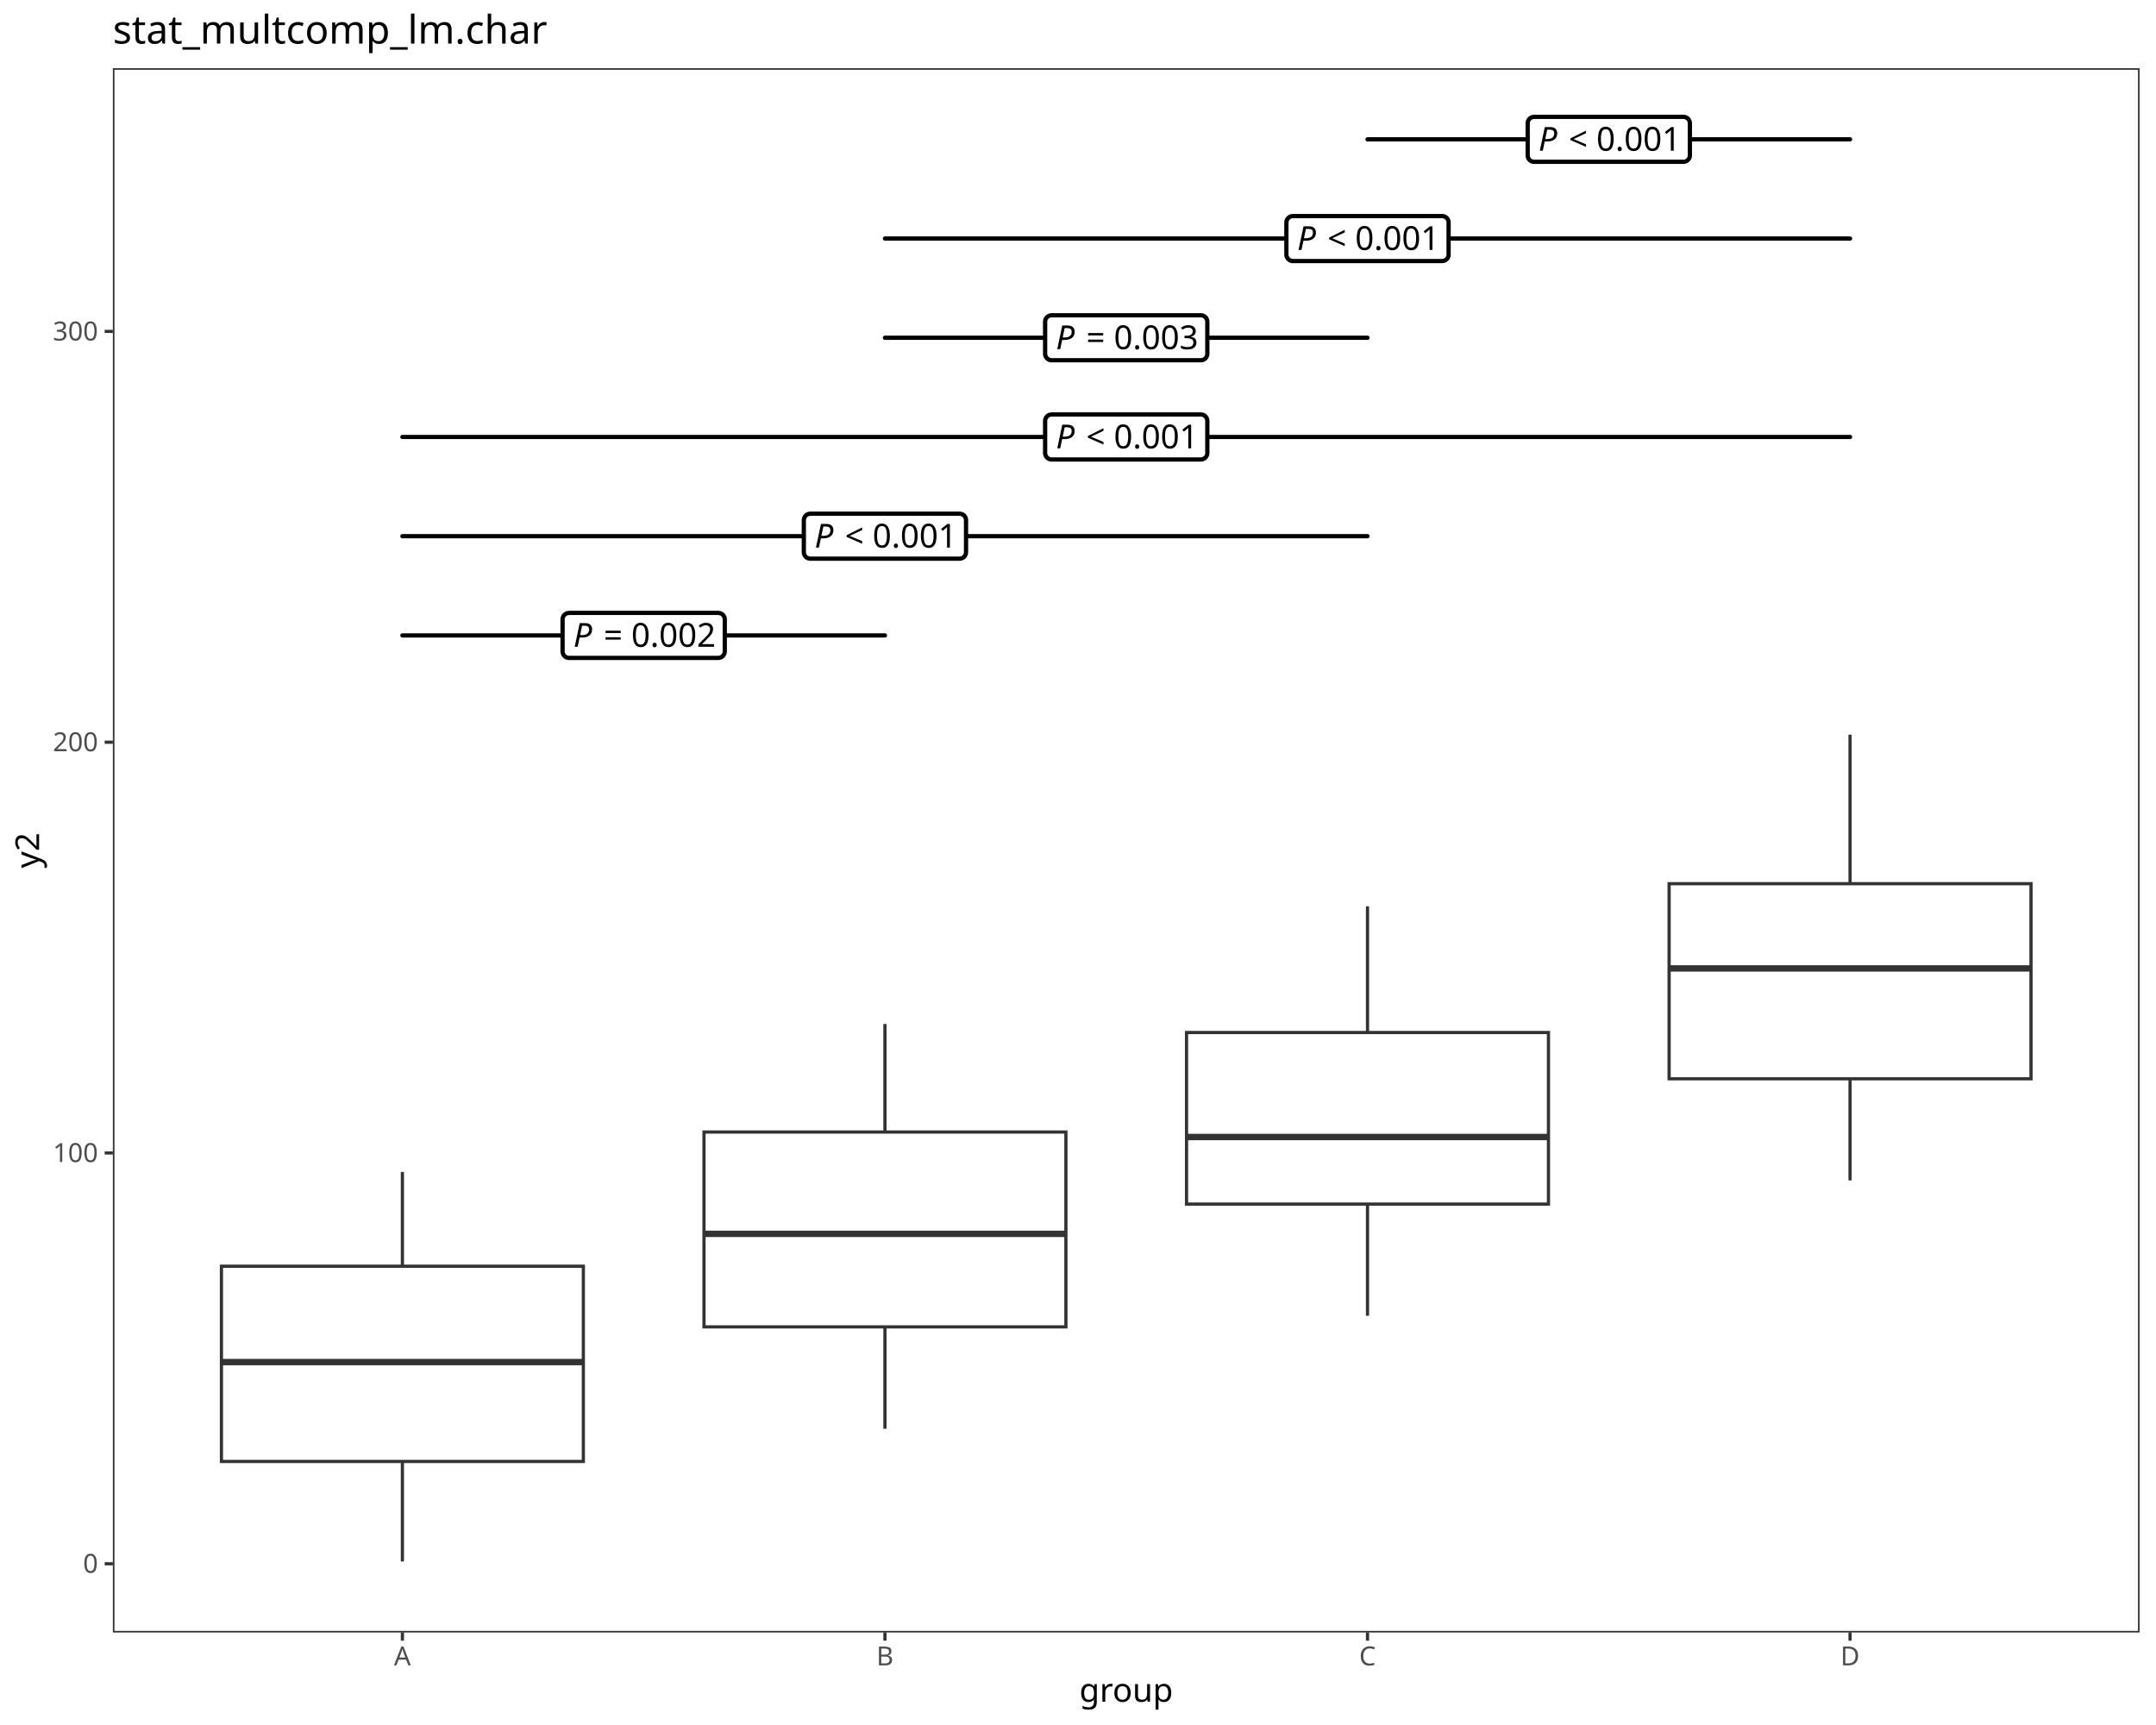
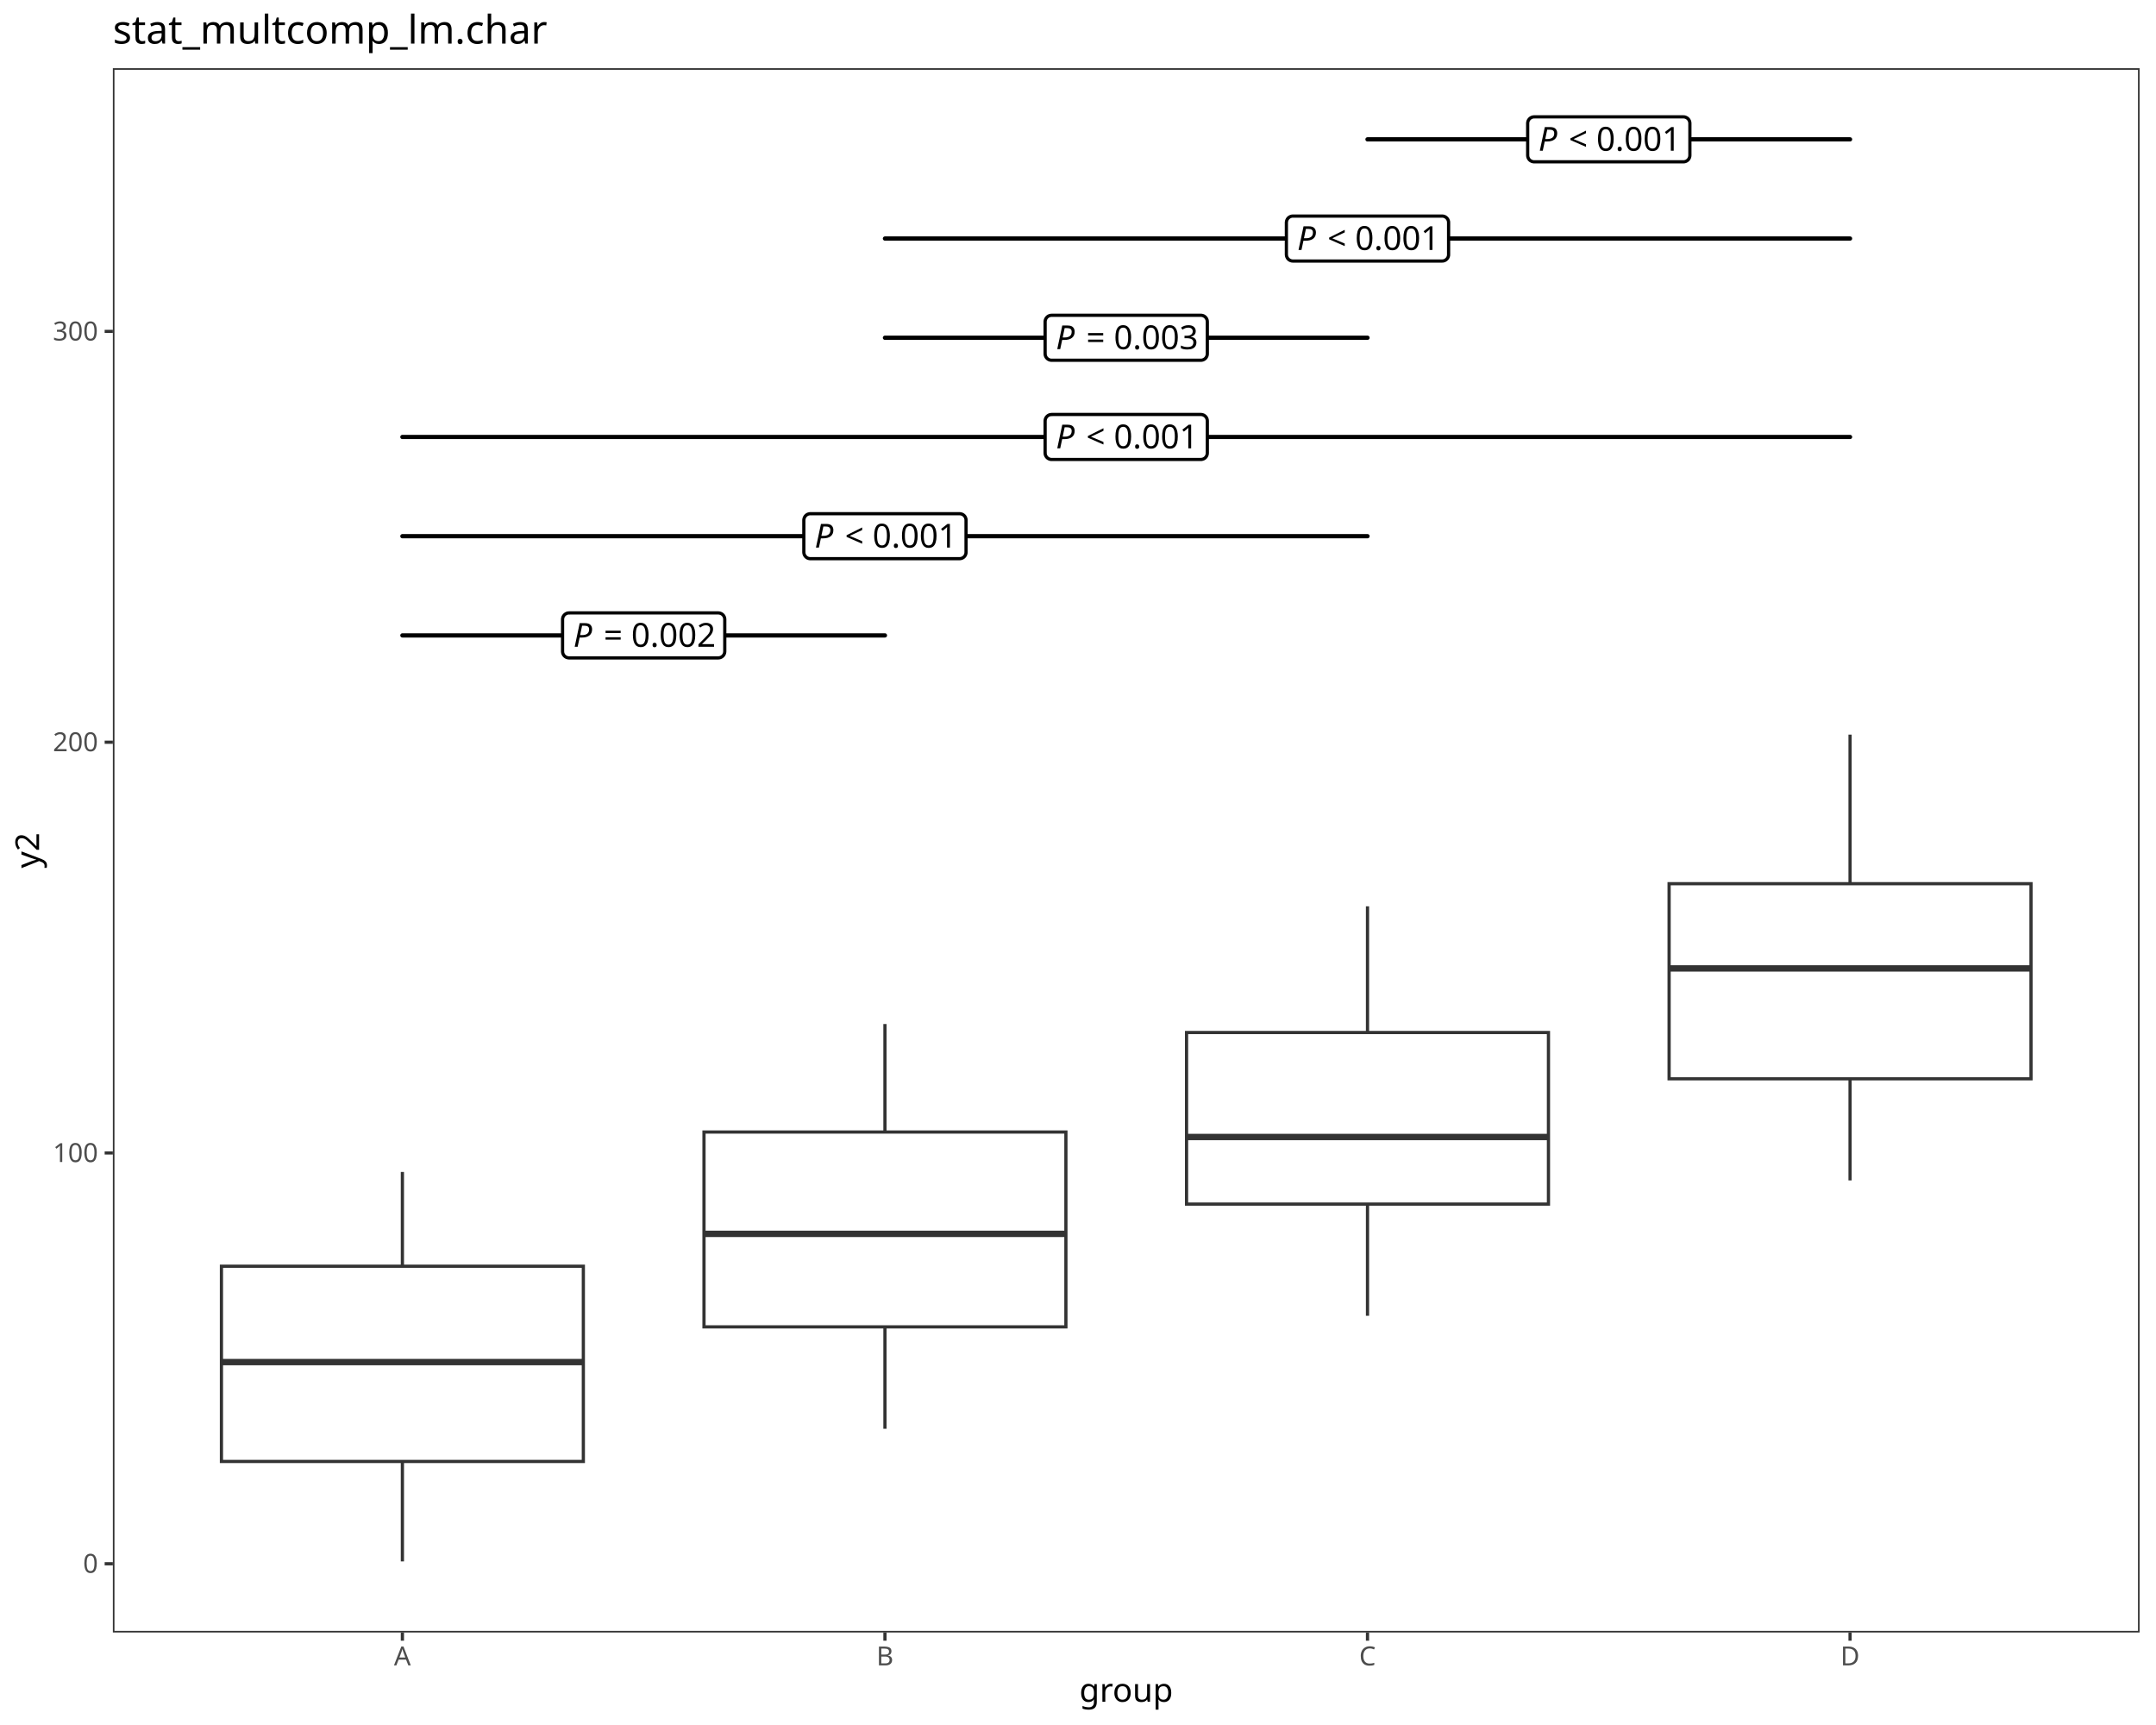
<svg xmlns="http://www.w3.org/2000/svg" class="svglite" data-engine-version="2.0" width="720.00pt" height="576.00pt" viewBox="0 0 720.00 576.00">
  <defs>
    <style type="text/css">
    .svglite line, .svglite polyline, .svglite polygon, .svglite path, .svglite rect, .svglite circle {
      fill: none;
      stroke: #000000;
      stroke-linecap: round;
      stroke-linejoin: round;
      stroke-miterlimit: 10.00;
    }
  </style>
  </defs>
  <rect width="100%" height="100%" style="stroke: none; fill: #FFFFFF;" />
  <defs>
    <clipPath id="cpMC4wMHw3MjAuMDB8MC4wMHw1NzYuMDA=">
      <rect x="0.00" y="0.00" width="720.00" height="576.00" />
    </clipPath>
  </defs>
  <g clip-path="url(#cpMC4wMHw3MjAuMDB8MC4wMHw1NzYuMDA=)">
    <rect x="0.00" y="0.00" width="720.00" height="576.00" style="stroke-width: 1.07; stroke: #FFFFFF; fill: #FFFFFF;" />
  </g>
  <defs>
    <clipPath id="cpMzcuNjl8NzE0LjUyfDIyLjc4fDU0NS4xMQ==">
      <rect x="37.69" y="22.78" width="676.83" height="522.33" />
    </clipPath>
  </defs>
  <g clip-path="url(#cpMzcuNjl8NzE0LjUyfDIyLjc4fDU0NS4xMQ==)">
    <rect x="37.69" y="22.78" width="676.83" height="522.33" style="stroke-width: 1.07; stroke: none; fill: #FFFFFF;" />
    <line x1="134.38" y1="422.81" x2="134.38" y2="391.33" style="stroke-width: 1.07; stroke: #333333; stroke-linecap: butt;" />
    <line x1="134.38" y1="488.00" x2="134.38" y2="521.37" style="stroke-width: 1.07; stroke: #333333; stroke-linecap: butt;" />
    <polygon points="73.95,422.81 73.95,488.00 194.81,488.00 194.81,422.81 73.95,422.81 " style="stroke-width: 1.07; stroke: #333333; stroke-linecap: butt; stroke-linejoin: miter; fill: #FFFFFF;" />
    <line x1="73.95" y1="454.82" x2="194.81" y2="454.82" style="stroke-width: 2.13; stroke: #333333; stroke-linecap: butt; stroke-linejoin: miter;" />
    <line x1="295.53" y1="378.00" x2="295.53" y2="341.94" style="stroke-width: 1.07; stroke: #333333; stroke-linecap: butt;" />
    <line x1="295.53" y1="443.06" x2="295.53" y2="477.08" style="stroke-width: 1.07; stroke: #333333; stroke-linecap: butt;" />
    <polygon points="235.10,378.00 235.10,443.06 355.96,443.06 355.96,378.00 235.10,378.00 " style="stroke-width: 1.07; stroke: #333333; stroke-linecap: butt; stroke-linejoin: miter; fill: #FFFFFF;" />
    <line x1="235.10" y1="412.00" x2="355.96" y2="412.00" style="stroke-width: 2.13; stroke: #333333; stroke-linecap: butt; stroke-linejoin: miter;" />
    <line x1="456.68" y1="344.77" x2="456.68" y2="302.63" style="stroke-width: 1.07; stroke: #333333; stroke-linecap: butt;" />
    <line x1="456.68" y1="402.06" x2="456.68" y2="439.35" style="stroke-width: 1.07; stroke: #333333; stroke-linecap: butt;" />
    <polygon points="396.25,344.77 396.25,402.06 517.11,402.06 517.11,344.77 396.25,344.77 " style="stroke-width: 1.07; stroke: #333333; stroke-linecap: butt; stroke-linejoin: miter; fill: #FFFFFF;" />
    <line x1="396.25" y1="379.66" x2="517.11" y2="379.66" style="stroke-width: 2.13; stroke: #333333; stroke-linecap: butt; stroke-linejoin: miter;" />
    <line x1="617.83" y1="295.08" x2="617.83" y2="245.30" style="stroke-width: 1.07; stroke: #333333; stroke-linecap: butt;" />
    <line x1="617.83" y1="360.22" x2="617.83" y2="394.15" style="stroke-width: 1.07; stroke: #333333; stroke-linecap: butt;" />
    <polygon points="557.40,295.08 557.40,360.22 678.26,360.22 678.26,295.08 557.40,295.08 " style="stroke-width: 1.07; stroke: #333333; stroke-linecap: butt; stroke-linejoin: miter; fill: #FFFFFF;" />
    <line x1="557.40" y1="323.37" x2="678.26" y2="323.37" style="stroke-width: 2.13; stroke: #333333; stroke-linecap: butt; stroke-linejoin: miter;" />
    <line x1="134.38" y1="212.17" x2="295.53" y2="212.17" style="stroke-width: 1.42;" />
-     <polygon points="190.03,219.68 239.88,219.68 239.79,219.68 240.14,219.66 240.48,219.59 240.80,219.47 241.11,219.29 241.37,219.07 241.61,218.81 241.79,218.52 241.93,218.20 242.01,217.86 242.04,217.52 242.04,217.52 242.04,206.82 242.04,206.82 242.01,206.47 241.93,206.14 241.79,205.82 241.61,205.52 241.37,205.26 241.11,205.04 240.80,204.87 240.48,204.75 240.14,204.68 239.88,204.66 190.03,204.66 190.29,204.68 189.94,204.66 189.60,204.70 189.26,204.80 188.95,204.95 188.66,205.15 188.41,205.39 188.20,205.67 188.04,205.97 187.93,206.30 187.88,206.65 187.87,206.82 187.87,217.52 187.88,217.34 187.88,217.69 187.93,218.03 188.04,218.36 188.20,218.67 188.41,218.95 188.66,219.19 188.95,219.39 189.26,219.54 189.60,219.63 189.94,219.68 " style="stroke-width: 1.42; fill: #FFFFFF;" />
+     <polygon points="190.03,219.68 239.88,219.68 239.79,219.68 240.14,219.66 240.48,219.59 240.80,219.47 241.11,219.29 241.37,219.07 241.61,218.81 241.79,218.52 241.93,218.20 242.01,217.86 242.04,217.52 242.04,217.52 242.04,206.82 242.04,206.82 242.01,206.47 241.93,206.14 241.79,205.82 241.61,205.52 241.37,205.26 241.11,205.04 240.80,204.87 240.48,204.75 240.14,204.68 239.88,204.66 190.03,204.66 190.29,204.68 189.94,204.66 189.60,204.70 189.26,204.80 188.95,204.95 188.66,205.15 188.41,205.39 188.20,205.67 188.04,205.97 187.93,206.30 187.88,206.65 187.87,206.82 187.87,217.52 187.88,217.34 187.88,217.69 187.93,218.03 188.04,218.36 188.20,218.67 188.41,218.95 188.66,219.19 188.95,219.39 189.26,219.54 189.60,219.63 189.94,219.68 " style="stroke-width: 1.07; fill: #FFFFFF;" />
    <text x="191.47" y="215.97" style="font-size: 11.04px; font-style: italic; font-family: sans;" textLength="7.37px" lengthAdjust="spacingAndGlyphs">P</text>
    <text x="198.83" y="215.97" style="font-size: 11.04px; font-family: sans;" textLength="2.76px" lengthAdjust="spacingAndGlyphs"> </text>
    <text x="201.60" y="215.97" style="font-size: 11.04px; font-family: sans;" textLength="6.45px" lengthAdjust="spacingAndGlyphs">=</text>
    <text x="208.05" y="215.97" style="font-size: 11.04px; font-family: sans;" textLength="2.76px" lengthAdjust="spacingAndGlyphs"> </text>
    <text x="210.81" y="215.97" style="font-size: 11.04px; font-family: sans;" textLength="27.63px" lengthAdjust="spacingAndGlyphs">0.002</text>
    <line x1="134.38" y1="179.04" x2="456.68" y2="179.04" style="stroke-width: 1.42;" />
-     <polygon points="270.60,186.55 320.45,186.55 320.37,186.55 320.71,186.53 321.05,186.46 321.38,186.34 321.68,186.17 321.95,185.95 322.18,185.69 322.37,185.39 322.50,185.07 322.59,184.73 322.61,184.39 322.61,184.39 322.61,173.69 322.61,173.69 322.59,173.35 322.50,173.01 322.37,172.69 322.18,172.39 321.95,172.13 321.68,171.91 321.38,171.74 321.05,171.62 320.71,171.55 320.45,171.53 270.60,171.53 270.86,171.55 270.52,171.53 270.17,171.58 269.84,171.67 269.52,171.82 269.24,172.02 268.99,172.26 268.78,172.54 268.62,172.85 268.51,173.18 268.45,173.52 268.44,173.69 268.44,184.39 268.45,184.21 268.45,184.56 268.51,184.91 268.62,185.24 268.78,185.54 268.99,185.82 269.24,186.06 269.52,186.26 269.84,186.41 270.17,186.50 270.52,186.55 " style="stroke-width: 1.42; fill: #FFFFFF;" />
+     <polygon points="270.60,186.55 320.45,186.55 320.37,186.55 320.71,186.53 321.05,186.46 321.38,186.34 321.68,186.17 321.95,185.95 322.18,185.69 322.37,185.39 322.50,185.07 322.59,184.73 322.61,184.39 322.61,184.39 322.61,173.69 322.61,173.69 322.59,173.35 322.50,173.01 322.37,172.69 322.18,172.39 321.95,172.13 321.68,171.91 321.38,171.74 321.05,171.62 320.71,171.55 320.45,171.53 270.60,171.53 270.86,171.55 270.52,171.53 270.17,171.58 269.84,171.67 269.52,171.82 269.24,172.02 268.99,172.26 268.78,172.54 268.62,172.85 268.51,173.18 268.45,173.52 268.44,173.69 268.44,184.39 268.45,184.21 268.45,184.56 268.51,184.91 268.62,185.24 268.78,185.54 268.99,185.82 269.24,186.06 269.52,186.26 269.84,186.41 270.17,186.50 270.52,186.55 " style="stroke-width: 1.07; fill: #FFFFFF;" />
    <text x="272.04" y="182.84" style="font-size: 11.04px; font-style: italic; font-family: sans;" textLength="7.37px" lengthAdjust="spacingAndGlyphs">P</text>
    <text x="279.41" y="182.84" style="font-size: 11.04px; font-family: sans;" textLength="2.76px" lengthAdjust="spacingAndGlyphs"> </text>
    <text x="282.17" y="182.84" style="font-size: 11.04px; font-family: sans;" textLength="6.45px" lengthAdjust="spacingAndGlyphs">&lt;</text>
    <text x="288.62" y="182.84" style="font-size: 11.04px; font-family: sans;" textLength="2.76px" lengthAdjust="spacingAndGlyphs"> </text>
    <text x="291.39" y="182.84" style="font-size: 11.04px; font-family: sans;" textLength="27.63px" lengthAdjust="spacingAndGlyphs">0.001</text>
    <line x1="134.38" y1="145.91" x2="617.83" y2="145.91" style="stroke-width: 1.42;" />
-     <polygon points="351.18,153.42 401.03,153.42 400.94,153.42 401.29,153.40 401.63,153.33 401.96,153.21 402.26,153.04 402.53,152.82 402.76,152.56 402.94,152.26 403.08,151.94 403.16,151.61 403.19,151.26 403.19,151.26 403.19,140.56 403.19,140.56 403.16,140.22 403.08,139.88 402.94,139.56 402.76,139.27 402.53,139.01 402.26,138.79 401.96,138.61 401.63,138.49 401.29,138.42 401.03,138.40 351.18,138.40 351.44,138.42 351.09,138.41 350.75,138.45 350.41,138.54 350.10,138.69 349.81,138.89 349.56,139.13 349.35,139.41 349.19,139.72 349.08,140.05 349.03,140.39 349.02,140.56 349.02,151.26 349.03,151.09 349.03,151.43 349.08,151.78 349.19,152.11 349.35,152.41 349.56,152.69 349.81,152.93 350.10,153.13 350.41,153.28 350.75,153.38 351.09,153.42 " style="stroke-width: 1.42; fill: #FFFFFF;" />
+     <polygon points="351.18,153.42 401.03,153.42 400.94,153.42 401.29,153.40 401.63,153.33 401.96,153.21 402.26,153.04 402.53,152.82 402.76,152.56 402.94,152.26 403.08,151.94 403.16,151.61 403.19,151.26 403.19,151.26 403.19,140.56 403.19,140.56 403.16,140.22 403.08,139.88 402.94,139.56 402.76,139.27 402.53,139.01 402.26,138.79 401.96,138.61 401.63,138.49 401.29,138.42 401.03,138.40 351.18,138.40 351.44,138.42 351.09,138.41 350.75,138.45 350.41,138.54 350.10,138.69 349.81,138.89 349.56,139.13 349.35,139.41 349.19,139.72 349.08,140.05 349.03,140.39 349.02,140.56 349.02,151.26 349.03,151.09 349.03,151.43 349.08,151.78 349.19,152.11 349.35,152.41 349.56,152.69 349.81,152.93 350.10,153.13 350.41,153.28 350.75,153.38 351.09,153.42 " style="stroke-width: 1.07; fill: #FFFFFF;" />
    <text x="352.62" y="149.71" style="font-size: 11.04px; font-style: italic; font-family: sans;" textLength="7.37px" lengthAdjust="spacingAndGlyphs">P</text>
    <text x="359.99" y="149.71" style="font-size: 11.04px; font-family: sans;" textLength="2.76px" lengthAdjust="spacingAndGlyphs"> </text>
    <text x="362.75" y="149.71" style="font-size: 11.04px; font-family: sans;" textLength="6.45px" lengthAdjust="spacingAndGlyphs">&lt;</text>
    <text x="369.20" y="149.71" style="font-size: 11.04px; font-family: sans;" textLength="2.76px" lengthAdjust="spacingAndGlyphs"> </text>
    <text x="371.96" y="149.71" style="font-size: 11.04px; font-family: sans;" textLength="27.63px" lengthAdjust="spacingAndGlyphs">0.001</text>
    <line x1="295.53" y1="112.78" x2="456.68" y2="112.78" style="stroke-width: 1.42;" />
-     <polygon points="351.18,120.29 401.03,120.29 400.94,120.29 401.29,120.28 401.63,120.21 401.96,120.08 402.26,119.91 402.53,119.69 402.76,119.43 402.94,119.13 403.08,118.82 403.16,118.48 403.19,118.13 403.19,118.13 403.19,107.44 403.19,107.44 403.16,107.09 403.08,106.75 402.94,106.43 402.76,106.14 402.53,105.88 402.26,105.66 401.96,105.48 401.63,105.36 401.29,105.29 401.03,105.28 351.18,105.28 351.44,105.29 351.09,105.28 350.75,105.32 350.41,105.42 350.10,105.56 349.81,105.76 349.56,106.00 349.35,106.28 349.19,106.59 349.08,106.92 349.03,107.26 349.02,107.44 349.02,118.13 349.03,117.96 349.03,118.30 349.08,118.65 349.19,118.98 349.35,119.29 349.56,119.56 349.81,119.80 350.10,120.00 350.41,120.15 350.75,120.25 351.09,120.29 " style="stroke-width: 1.42; fill: #FFFFFF;" />
+     <polygon points="351.18,120.29 401.03,120.29 400.94,120.29 401.29,120.28 401.63,120.21 401.96,120.08 402.26,119.91 402.53,119.69 402.76,119.43 402.94,119.13 403.08,118.82 403.16,118.48 403.19,118.13 403.19,118.13 403.19,107.44 403.19,107.44 403.16,107.09 403.08,106.75 402.94,106.43 402.76,106.14 402.53,105.88 402.26,105.66 401.96,105.48 401.63,105.36 401.29,105.29 401.03,105.28 351.18,105.28 351.44,105.29 351.09,105.28 350.75,105.32 350.41,105.42 350.10,105.56 349.81,105.76 349.56,106.00 349.35,106.28 349.19,106.59 349.08,106.92 349.03,107.26 349.02,107.44 349.02,118.13 349.03,117.96 349.03,118.30 349.08,118.65 349.19,118.98 349.35,119.29 349.56,119.56 349.81,119.80 350.10,120.00 350.41,120.15 350.75,120.25 351.09,120.29 " style="stroke-width: 1.07; fill: #FFFFFF;" />
    <text x="352.62" y="116.59" style="font-size: 11.04px; font-style: italic; font-family: sans;" textLength="7.37px" lengthAdjust="spacingAndGlyphs">P</text>
    <text x="359.99" y="116.59" style="font-size: 11.04px; font-family: sans;" textLength="2.76px" lengthAdjust="spacingAndGlyphs"> </text>
    <text x="362.75" y="116.59" style="font-size: 11.04px; font-family: sans;" textLength="6.45px" lengthAdjust="spacingAndGlyphs">=</text>
    <text x="369.20" y="116.59" style="font-size: 11.04px; font-family: sans;" textLength="2.76px" lengthAdjust="spacingAndGlyphs"> </text>
    <text x="371.96" y="116.59" style="font-size: 11.04px; font-family: sans;" textLength="27.63px" lengthAdjust="spacingAndGlyphs">0.003</text>
    <line x1="295.53" y1="79.65" x2="617.83" y2="79.65" style="stroke-width: 1.42;" />
-     <polygon points="431.75,87.16 481.60,87.16 481.52,87.16 481.86,87.15 482.21,87.08 482.53,86.95 482.83,86.78 483.10,86.56 483.33,86.30 483.52,86.01 483.65,85.69 483.74,85.35 483.76,85.00 483.76,85.00 483.76,74.31 483.76,74.31 483.74,73.96 483.65,73.62 483.52,73.30 483.33,73.01 483.10,72.75 482.83,72.53 482.53,72.35 482.21,72.23 481.86,72.16 481.60,72.15 431.75,72.15 432.02,72.16 431.67,72.15 431.32,72.19 430.99,72.29 430.67,72.44 430.39,72.63 430.14,72.87 429.93,73.15 429.77,73.46 429.66,73.79 429.60,74.13 429.59,74.31 429.59,85.00 429.60,84.83 429.60,85.18 429.66,85.52 429.77,85.85 429.93,86.16 430.14,86.43 430.39,86.68 430.67,86.87 430.99,87.02 431.32,87.12 431.67,87.16 " style="stroke-width: 1.42; fill: #FFFFFF;" />
+     <polygon points="431.75,87.16 481.60,87.16 481.52,87.16 481.86,87.15 482.21,87.08 482.53,86.95 482.83,86.78 483.10,86.56 483.33,86.30 483.52,86.01 483.65,85.69 483.74,85.35 483.76,85.00 483.76,85.00 483.76,74.31 483.76,74.31 483.74,73.96 483.65,73.62 483.52,73.30 483.33,73.01 483.10,72.75 482.83,72.53 482.53,72.35 482.21,72.23 481.86,72.16 481.60,72.15 431.75,72.15 432.02,72.16 431.67,72.15 431.32,72.19 430.99,72.29 430.67,72.44 430.39,72.63 430.14,72.87 429.93,73.15 429.77,73.46 429.66,73.79 429.60,74.13 429.59,74.31 429.59,85.00 429.60,84.83 429.60,85.18 429.66,85.52 429.77,85.85 429.93,86.16 430.14,86.43 430.39,86.68 430.67,86.87 430.99,87.02 431.32,87.12 431.67,87.16 " style="stroke-width: 1.07; fill: #FFFFFF;" />
    <text x="433.19" y="83.46" style="font-size: 11.04px; font-style: italic; font-family: sans;" textLength="7.37px" lengthAdjust="spacingAndGlyphs">P</text>
    <text x="440.56" y="83.46" style="font-size: 11.04px; font-family: sans;" textLength="2.76px" lengthAdjust="spacingAndGlyphs"> </text>
    <text x="443.32" y="83.46" style="font-size: 11.04px; font-family: sans;" textLength="6.45px" lengthAdjust="spacingAndGlyphs">&lt;</text>
    <text x="449.77" y="83.46" style="font-size: 11.04px; font-family: sans;" textLength="2.76px" lengthAdjust="spacingAndGlyphs"> </text>
    <text x="452.54" y="83.46" style="font-size: 11.04px; font-family: sans;" textLength="27.63px" lengthAdjust="spacingAndGlyphs">0.001</text>
    <line x1="456.68" y1="46.53" x2="617.83" y2="46.53" style="stroke-width: 1.42;" />
-     <polygon points="512.33,54.03 562.18,54.03 562.09,54.03 562.44,54.02 562.78,53.95 563.11,53.83 563.41,53.65 563.68,53.43 563.91,53.17 564.09,52.88 564.23,52.56 564.31,52.22 564.34,51.87 564.34,51.87 564.34,41.18 564.34,41.18 564.31,40.83 564.23,40.49 564.09,40.17 563.91,39.88 563.68,39.62 563.41,39.40 563.11,39.23 562.78,39.10 562.44,39.03 562.18,39.02 512.33,39.02 512.59,39.03 512.24,39.02 511.90,39.06 511.56,39.16 511.25,39.31 510.96,39.50 510.71,39.75 510.50,40.02 510.34,40.33 510.23,40.66 510.18,41.00 510.17,41.18 510.17,51.87 510.18,51.70 510.18,52.05 510.23,52.39 510.34,52.72 510.50,53.03 510.71,53.31 510.96,53.55 511.25,53.74 511.56,53.89 511.90,53.99 512.24,54.03 " style="stroke-width: 1.42; fill: #FFFFFF;" />
+     <polygon points="512.33,54.03 562.18,54.03 562.09,54.03 562.44,54.02 562.78,53.95 563.11,53.83 563.41,53.65 563.68,53.43 563.91,53.17 564.09,52.88 564.23,52.56 564.31,52.22 564.34,51.87 564.34,51.87 564.34,41.18 564.34,41.18 564.31,40.83 564.23,40.49 564.09,40.17 563.91,39.88 563.68,39.62 563.41,39.40 563.11,39.23 562.78,39.10 562.44,39.03 562.18,39.02 512.33,39.02 512.59,39.03 512.24,39.02 511.90,39.06 511.56,39.16 511.25,39.31 510.96,39.50 510.71,39.75 510.50,40.02 510.34,40.33 510.23,40.66 510.18,41.00 510.17,41.18 510.17,51.87 510.18,51.70 510.18,52.05 510.23,52.39 510.34,52.72 510.50,53.03 510.71,53.31 510.96,53.55 511.25,53.74 511.56,53.89 511.90,53.99 512.24,54.03 " style="stroke-width: 1.07; fill: #FFFFFF;" />
    <text x="513.77" y="50.33" style="font-size: 11.04px; font-style: italic; font-family: sans;" textLength="7.37px" lengthAdjust="spacingAndGlyphs">P</text>
    <text x="521.14" y="50.33" style="font-size: 11.04px; font-family: sans;" textLength="2.76px" lengthAdjust="spacingAndGlyphs"> </text>
    <text x="523.90" y="50.33" style="font-size: 11.04px; font-family: sans;" textLength="6.45px" lengthAdjust="spacingAndGlyphs">&lt;</text>
    <text x="530.35" y="50.33" style="font-size: 11.04px; font-family: sans;" textLength="2.76px" lengthAdjust="spacingAndGlyphs"> </text>
    <text x="533.11" y="50.33" style="font-size: 11.04px; font-family: sans;" textLength="27.63px" lengthAdjust="spacingAndGlyphs">0.001</text>
    <rect x="37.69" y="22.78" width="676.83" height="522.33" style="stroke-width: 1.07; stroke: #333333;" />
  </g>
  <g clip-path="url(#cpMC4wMHw3MjAuMDB8MC4wMHw1NzYuMDA=)">
    <text x="32.76" y="525.18" text-anchor="end" style="font-size: 8.80px; fill: #4D4D4D; font-family: sans;" textLength="4.89px" lengthAdjust="spacingAndGlyphs">0</text>
    <text x="32.76" y="388.02" text-anchor="end" style="font-size: 8.80px; fill: #4D4D4D; font-family: sans;" textLength="14.68px" lengthAdjust="spacingAndGlyphs">100</text>
    <text x="32.76" y="250.85" text-anchor="end" style="font-size: 8.80px; fill: #4D4D4D; font-family: sans;" textLength="14.68px" lengthAdjust="spacingAndGlyphs">200</text>
    <text x="32.76" y="113.69" text-anchor="end" style="font-size: 8.80px; fill: #4D4D4D; font-family: sans;" textLength="14.68px" lengthAdjust="spacingAndGlyphs">300</text>
    <polyline points="34.95,522.16 37.69,522.16 " style="stroke-width: 1.07; stroke: #333333; stroke-linecap: butt;" />
    <polyline points="34.95,384.99 37.69,384.99 " style="stroke-width: 1.07; stroke: #333333; stroke-linecap: butt;" />
    <polyline points="34.95,247.83 37.69,247.83 " style="stroke-width: 1.07; stroke: #333333; stroke-linecap: butt;" />
    <polyline points="34.95,110.66 37.69,110.66 " style="stroke-width: 1.07; stroke: #333333; stroke-linecap: butt;" />
    <polyline points="134.38,547.85 134.38,545.11 " style="stroke-width: 1.07; stroke: #333333; stroke-linecap: butt;" />
    <polyline points="295.53,547.85 295.53,545.11 " style="stroke-width: 1.07; stroke: #333333; stroke-linecap: butt;" />
    <polyline points="456.68,547.85 456.68,545.11 " style="stroke-width: 1.07; stroke: #333333; stroke-linecap: butt;" />
    <polyline points="617.83,547.85 617.83,545.11 " style="stroke-width: 1.07; stroke: #333333; stroke-linecap: butt;" />
    <text x="134.38" y="556.10" text-anchor="middle" style="font-size: 8.80px; fill: #4D4D4D; font-family: sans;" textLength="5.87px" lengthAdjust="spacingAndGlyphs">A</text>
    <text x="295.53" y="556.10" text-anchor="middle" style="font-size: 8.80px; fill: #4D4D4D; font-family: sans;" textLength="5.87px" lengthAdjust="spacingAndGlyphs">B</text>
    <text x="456.68" y="556.10" text-anchor="middle" style="font-size: 8.80px; fill: #4D4D4D; font-family: sans;" textLength="6.36px" lengthAdjust="spacingAndGlyphs">C</text>
    <text x="617.83" y="556.10" text-anchor="middle" style="font-size: 8.80px; fill: #4D4D4D; font-family: sans;" textLength="6.36px" lengthAdjust="spacingAndGlyphs">D</text>
    <text x="376.10" y="568.24" text-anchor="middle" style="font-size: 11.00px; font-family: sans;" textLength="28.14px" lengthAdjust="spacingAndGlyphs">group</text>
    <text transform="translate(13.05,283.95) rotate(-90)" text-anchor="middle" style="font-size: 11.00px; font-family: sans;" textLength="11.62px" lengthAdjust="spacingAndGlyphs">y2</text>
    <text x="37.69" y="14.56" style="font-size: 13.20px; font-family: sans;" textLength="136.48px" lengthAdjust="spacingAndGlyphs">stat_multcomp_lm.char</text>
  </g>
</svg>
